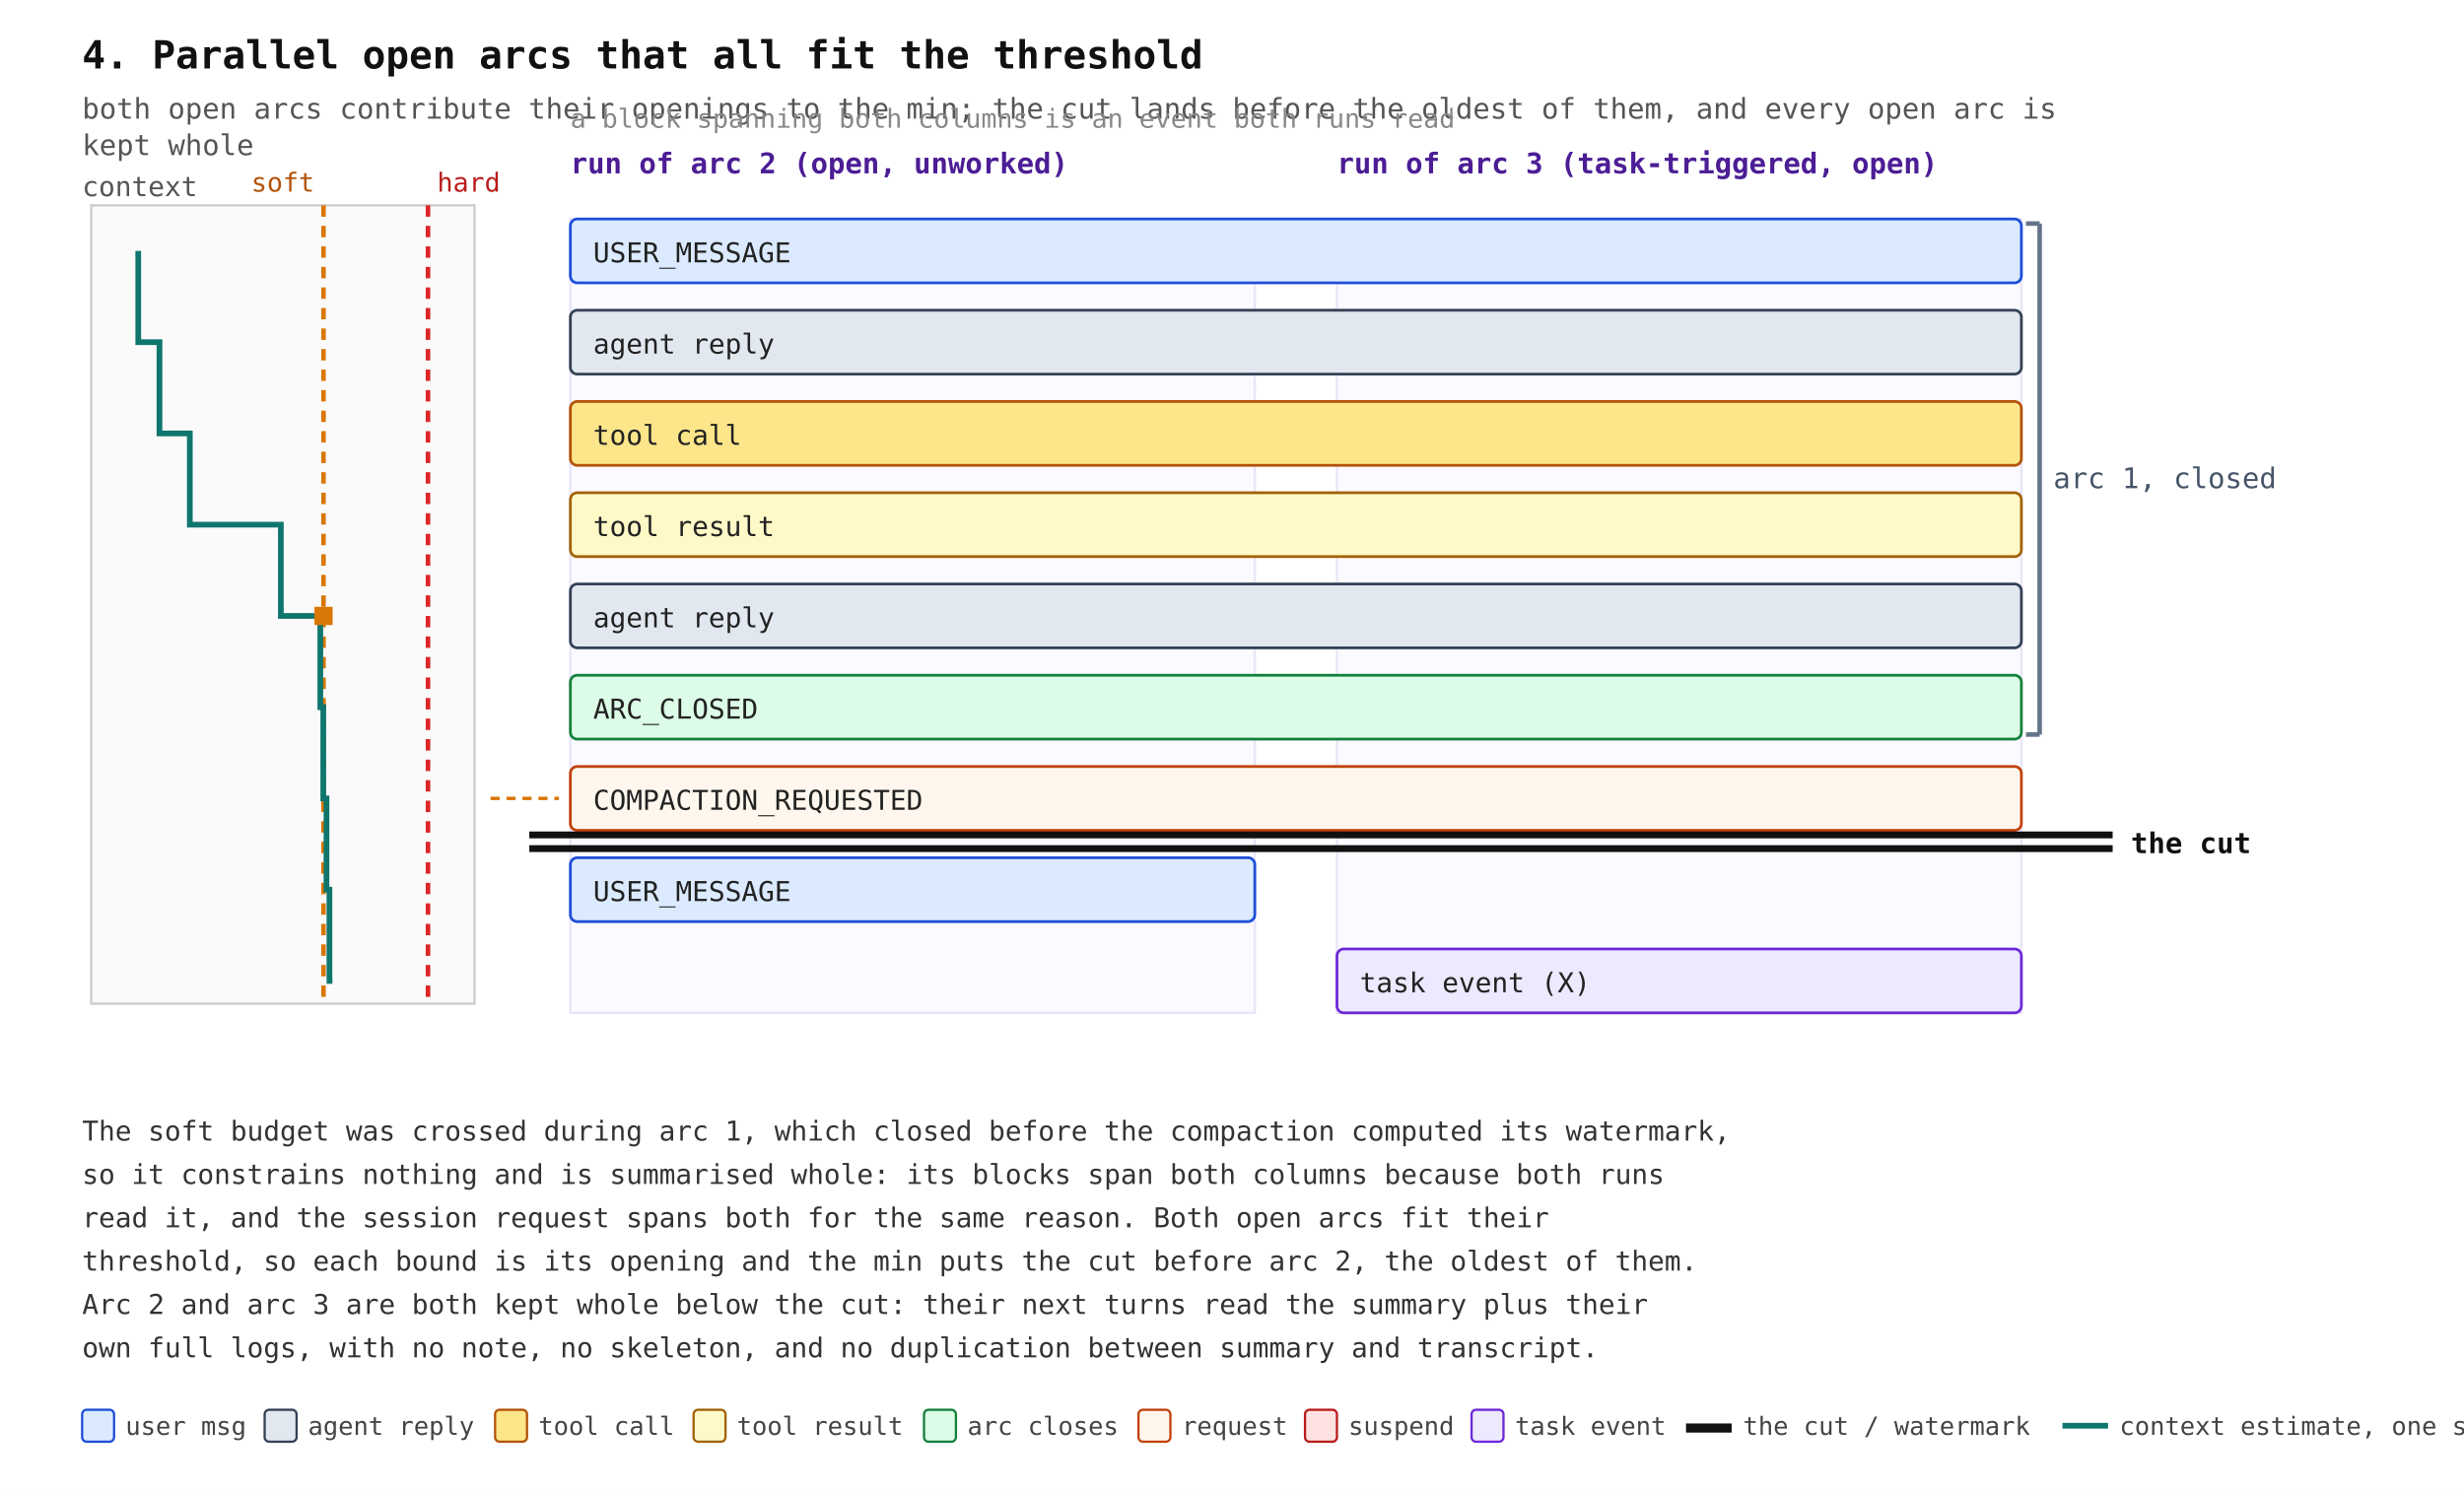
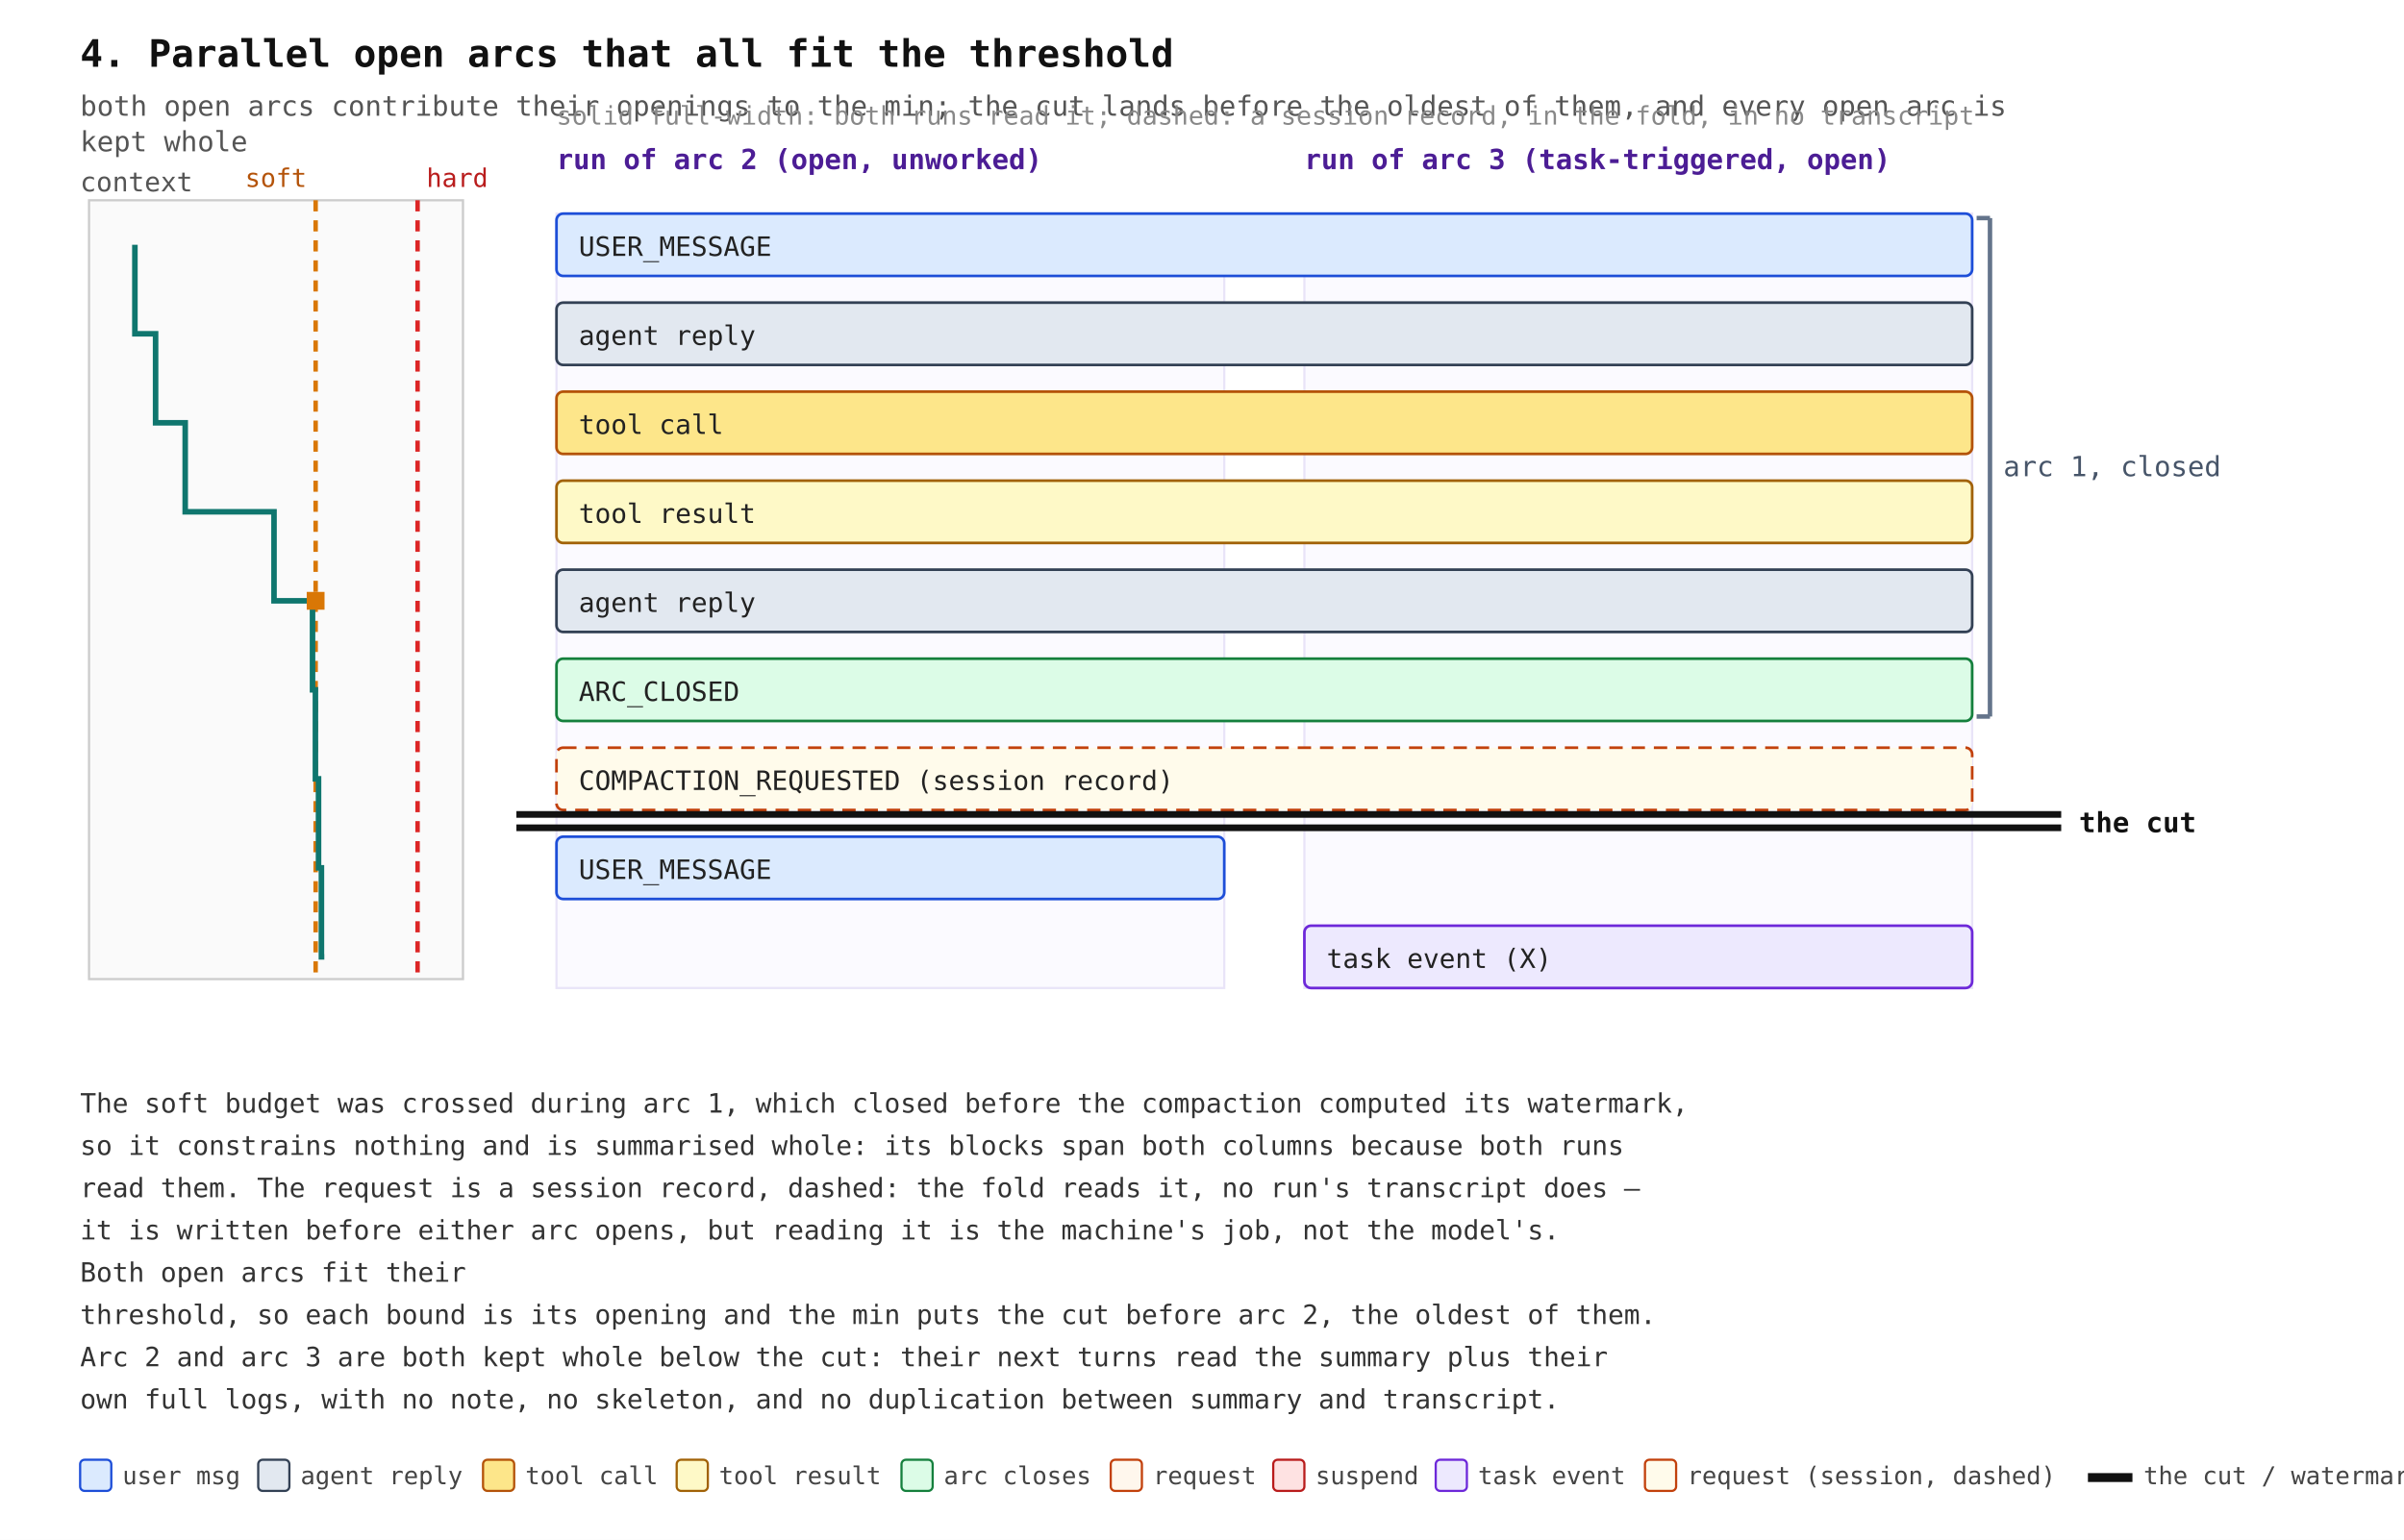
- <svg xmlns="http://www.w3.org/2000/svg" viewBox="0 0 1080 654" width="1080" font-family="ui-monospace, Menlo, Consolas, monospace">
+ <svg xmlns="http://www.w3.org/2000/svg" viewBox="0 0 1080 692" width="1080" font-family="ui-monospace, Menlo, Consolas, monospace">
  <rect width="100%" height="100%" fill="white" />
  <text x="36" y="30" font-size="17" font-weight="bold" fill="#111">4. Parallel open arcs that all fit the threshold</text>
  <text x="36" y="52" font-size="12.5" fill="#555">both open arcs contribute their openings to the min; the cut lands before the oldest of them, and every open arc is</text>
  <text x="36" y="68" font-size="12.5" fill="#555">kept whole</text>
-   <text x="250" y="56" font-size="11.5" fill="#888">a block spanning both columns is an event both runs read</text>
+   <text x="250" y="56" font-size="11.5" fill="#888">solid full-width: both runs read it; dashed: a session record, in the fold, in no transcript</text>
  <text x="250" y="76" font-size="12.5" font-weight="bold" fill="#4c1d95">run of arc 2 (open, unworked)</text>
  <rect x="250" y="96" width="300" height="348" fill="#fbfaff" stroke="#e9e4f8" />
  <text x="586" y="76" font-size="12.5" font-weight="bold" fill="#4c1d95">run of arc 3 (task-triggered, open)</text>
  <rect x="586" y="96" width="300" height="348" fill="#fbfaff" stroke="#e9e4f8" />
  <text x="36" y="86" font-size="12" fill="#555">context</text>
  <rect x="40" y="90" width="168" height="350" fill="#fafafa" stroke="#ccc" />
  <line x1="141.8" y1="90" x2="141.8" y2="440" stroke="#d97706" stroke-width="2" stroke-dasharray="5,4" />
  <line x1="187.6" y1="90" x2="187.6" y2="440" stroke="#dc2626" stroke-width="2" stroke-dasharray="5,4" />
  <text x="137.8" y="84" font-size="11.5" fill="#b45309" text-anchor="end">soft</text>
  <text x="191.6" y="84" font-size="11.5" fill="#b91c1c">hard</text>
  <polyline points="60.6,110.0 60.6,150.0 69.9,150.0 69.9,190.0 83.2,190.0 83.2,230.0 123.1,230.0 123.1,270.0 140.4,270.0 140.4,310.0 141.7,310.0 141.7,350.0 143.1,350.0 143.1,390.0 144.4,390.0 144.4,430.0 145.7,430.0" fill="none" stroke="#0f766e" stroke-width="2.5" />
  <rect x="137.8" y="266.0" width="8" height="8" fill="#d97706" />
  <rect x="250" y="96" width="636" height="28" rx="3" fill="#dbeafe" stroke="#1d4ed8" stroke-width="1.2" />
  <text x="260" y="115" font-size="12" fill="#222">USER_MESSAGE</text>
  <rect x="250" y="136" width="636" height="28" rx="3" fill="#e2e8f0" stroke="#334155" stroke-width="1.2" />
  <text x="260" y="155" font-size="12" fill="#222">agent reply</text>
  <rect x="250" y="176" width="636" height="28" rx="3" fill="#fde68a" stroke="#b45309" stroke-width="1.2" />
  <text x="260" y="195" font-size="12" fill="#222">tool call</text>
  <rect x="250" y="216" width="636" height="28" rx="3" fill="#fef9c7" stroke="#a16207" stroke-width="1.2" />
  <text x="260" y="235" font-size="12" fill="#222">tool result</text>
  <rect x="250" y="256" width="636" height="28" rx="3" fill="#e2e8f0" stroke="#334155" stroke-width="1.2" />
  <text x="260" y="275" font-size="12" fill="#222">agent reply</text>
  <rect x="250" y="296" width="636" height="28" rx="3" fill="#dcfce7" stroke="#15803d" stroke-width="1.2" />
  <text x="260" y="315" font-size="12" fill="#222">ARC_CLOSED</text>
-   <rect x="250" y="336" width="636" height="28" rx="3" fill="#fff7ed" stroke="#c2410c" stroke-width="1.2" />
-   <text x="260" y="355" font-size="12" fill="#222">COMPACTION_REQUESTED</text>
+   <rect x="250" y="336" width="636" height="28" rx="3" fill="#fffbeb" stroke="#c2410c" stroke-width="1.2" stroke-dasharray="6,4" />
+   <text x="260" y="355" font-size="12" fill="#222">COMPACTION_REQUESTED  (session record)</text>
  <rect x="250" y="376" width="300" height="28" rx="3" fill="#dbeafe" stroke="#1d4ed8" stroke-width="1.2" />
  <text x="260" y="395" font-size="12" fill="#222">USER_MESSAGE</text>
  <rect x="586" y="416" width="300" height="28" rx="3" fill="#ede9fe" stroke="#6d28d9" stroke-width="1.2" />
  <text x="596" y="435" font-size="12" fill="#222">task event (X)</text>
-   <path d="M 215 350 H 245" stroke="#d97706" stroke-width="1.5" stroke-dasharray="4,3" />
  <path d="M 894 98 V 322" stroke="#64748b" stroke-width="2" fill="none" />
  <path d="M 888 98 H 894 M 888 322 H 894" stroke="#64748b" stroke-width="2" fill="none" />
  <text x="900" y="214.0" font-size="12.5" fill="#475569">arc 1, closed</text>
  <line x1="232" y1="366" x2="926" y2="366" stroke="#111" stroke-width="3" />
  <line x1="232" y1="372" x2="926" y2="372" stroke="#111" stroke-width="3" />
  <text x="934" y="374" font-size="12.5" font-weight="bold" fill="#111">the cut</text>
  <text x="36" y="500" font-size="12" fill="#333">The soft budget was crossed during arc 1, which closed before the compaction computed its watermark,</text>
  <text x="36" y="519" font-size="12" fill="#333">so it constrains nothing and is summarised whole: its blocks span both columns because both runs</text>
-   <text x="36" y="538" font-size="12" fill="#333">read it, and the session request spans both for the same reason. Both open arcs fit their</text>
-   <text x="36" y="557" font-size="12" fill="#333">threshold, so each bound is its opening and the min puts the cut before arc 2, the oldest of them.</text>
-   <text x="36" y="576" font-size="12" fill="#333">Arc 2 and arc 3 are both kept whole below the cut: their next turns read the summary plus their</text>
-   <text x="36" y="595" font-size="12" fill="#333">own full logs, with no note, no skeleton, and no duplication between summary and transcript.</text>
-   <rect x="36" y="618" width="14" height="14" rx="2" fill="#dbeafe" stroke="#1d4ed8" />
-   <text x="55" y="629" font-size="11" fill="#444">user msg</text>
-   <rect x="116" y="618" width="14" height="14" rx="2" fill="#e2e8f0" stroke="#334155" />
-   <text x="135" y="629" font-size="11" fill="#444">agent reply</text>
-   <rect x="217" y="618" width="14" height="14" rx="2" fill="#fde68a" stroke="#b45309" />
-   <text x="236" y="629" font-size="11" fill="#444">tool call</text>
-   <rect x="304" y="618" width="14" height="14" rx="2" fill="#fef9c7" stroke="#a16207" />
-   <text x="323" y="629" font-size="11" fill="#444">tool result</text>
-   <rect x="405" y="618" width="14" height="14" rx="2" fill="#dcfce7" stroke="#15803d" />
-   <text x="424" y="629" font-size="11" fill="#444">arc closes</text>
-   <rect x="499" y="618" width="14" height="14" rx="2" fill="#fff7ed" stroke="#c2410c" />
-   <text x="518" y="629" font-size="11" fill="#444">request</text>
-   <rect x="572" y="618" width="14" height="14" rx="2" fill="#fee2e2" stroke="#b91c1c" />
-   <text x="591" y="629" font-size="11" fill="#444">suspend</text>
-   <rect x="645" y="618" width="14" height="14" rx="2" fill="#ede9fe" stroke="#6d28d9" />
-   <text x="664" y="629" font-size="11" fill="#444">task event</text>
-   <rect x="739" y="624" width="20" height="4" fill="#111" />
-   <text x="764" y="629" font-size="11" fill="#444">the cut / watermark</text>
-   <line x1="904" y1="625" x2="924" y2="625" stroke="#0f766e" stroke-width="2.5" />
-   <text x="929" y="629" font-size="11" fill="#444">context estimate, one step per event</text>
+   <text x="36" y="538" font-size="12" fill="#333">read them. The request is a session record, dashed: the fold reads it, no run's transcript does —</text>
+   <text x="36" y="557" font-size="12" fill="#333">it is written before either arc opens, but reading it is the machine's job, not the model's.</text>
+   <text x="36" y="576" font-size="12" fill="#333">Both open arcs fit their</text>
+   <text x="36" y="595" font-size="12" fill="#333">threshold, so each bound is its opening and the min puts the cut before arc 2, the oldest of them.</text>
+   <text x="36" y="614" font-size="12" fill="#333">Arc 2 and arc 3 are both kept whole below the cut: their next turns read the summary plus their</text>
+   <text x="36" y="633" font-size="12" fill="#333">own full logs, with no note, no skeleton, and no duplication between summary and transcript.</text>
+   <rect x="36" y="656" width="14" height="14" rx="2" fill="#dbeafe" stroke="#1d4ed8" />
+   <text x="55" y="667" font-size="11" fill="#444">user msg</text>
+   <rect x="116" y="656" width="14" height="14" rx="2" fill="#e2e8f0" stroke="#334155" />
+   <text x="135" y="667" font-size="11" fill="#444">agent reply</text>
+   <rect x="217" y="656" width="14" height="14" rx="2" fill="#fde68a" stroke="#b45309" />
+   <text x="236" y="667" font-size="11" fill="#444">tool call</text>
+   <rect x="304" y="656" width="14" height="14" rx="2" fill="#fef9c7" stroke="#a16207" />
+   <text x="323" y="667" font-size="11" fill="#444">tool result</text>
+   <rect x="405" y="656" width="14" height="14" rx="2" fill="#dcfce7" stroke="#15803d" />
+   <text x="424" y="667" font-size="11" fill="#444">arc closes</text>
+   <rect x="499" y="656" width="14" height="14" rx="2" fill="#fff7ed" stroke="#c2410c" />
+   <text x="518" y="667" font-size="11" fill="#444">request</text>
+   <rect x="572" y="656" width="14" height="14" rx="2" fill="#fee2e2" stroke="#b91c1c" />
+   <text x="591" y="667" font-size="11" fill="#444">suspend</text>
+   <rect x="645" y="656" width="14" height="14" rx="2" fill="#ede9fe" stroke="#6d28d9" />
+   <text x="664" y="667" font-size="11" fill="#444">task event</text>
+   <rect x="739" y="656" width="14" height="14" rx="2" fill="#fffbeb" stroke="#c2410c" />
+   <text x="758" y="667" font-size="11" fill="#444">request (session, dashed)</text>
+   <rect x="938" y="662" width="20" height="4" fill="#111" />
+   <text x="963" y="667" font-size="11" fill="#444">the cut / watermark</text>
+   <line x1="1103" y1="663" x2="1123" y2="663" stroke="#0f766e" stroke-width="2.5" />
+   <text x="1128" y="667" font-size="11" fill="#444">context estimate, one step per event</text>
</svg>
